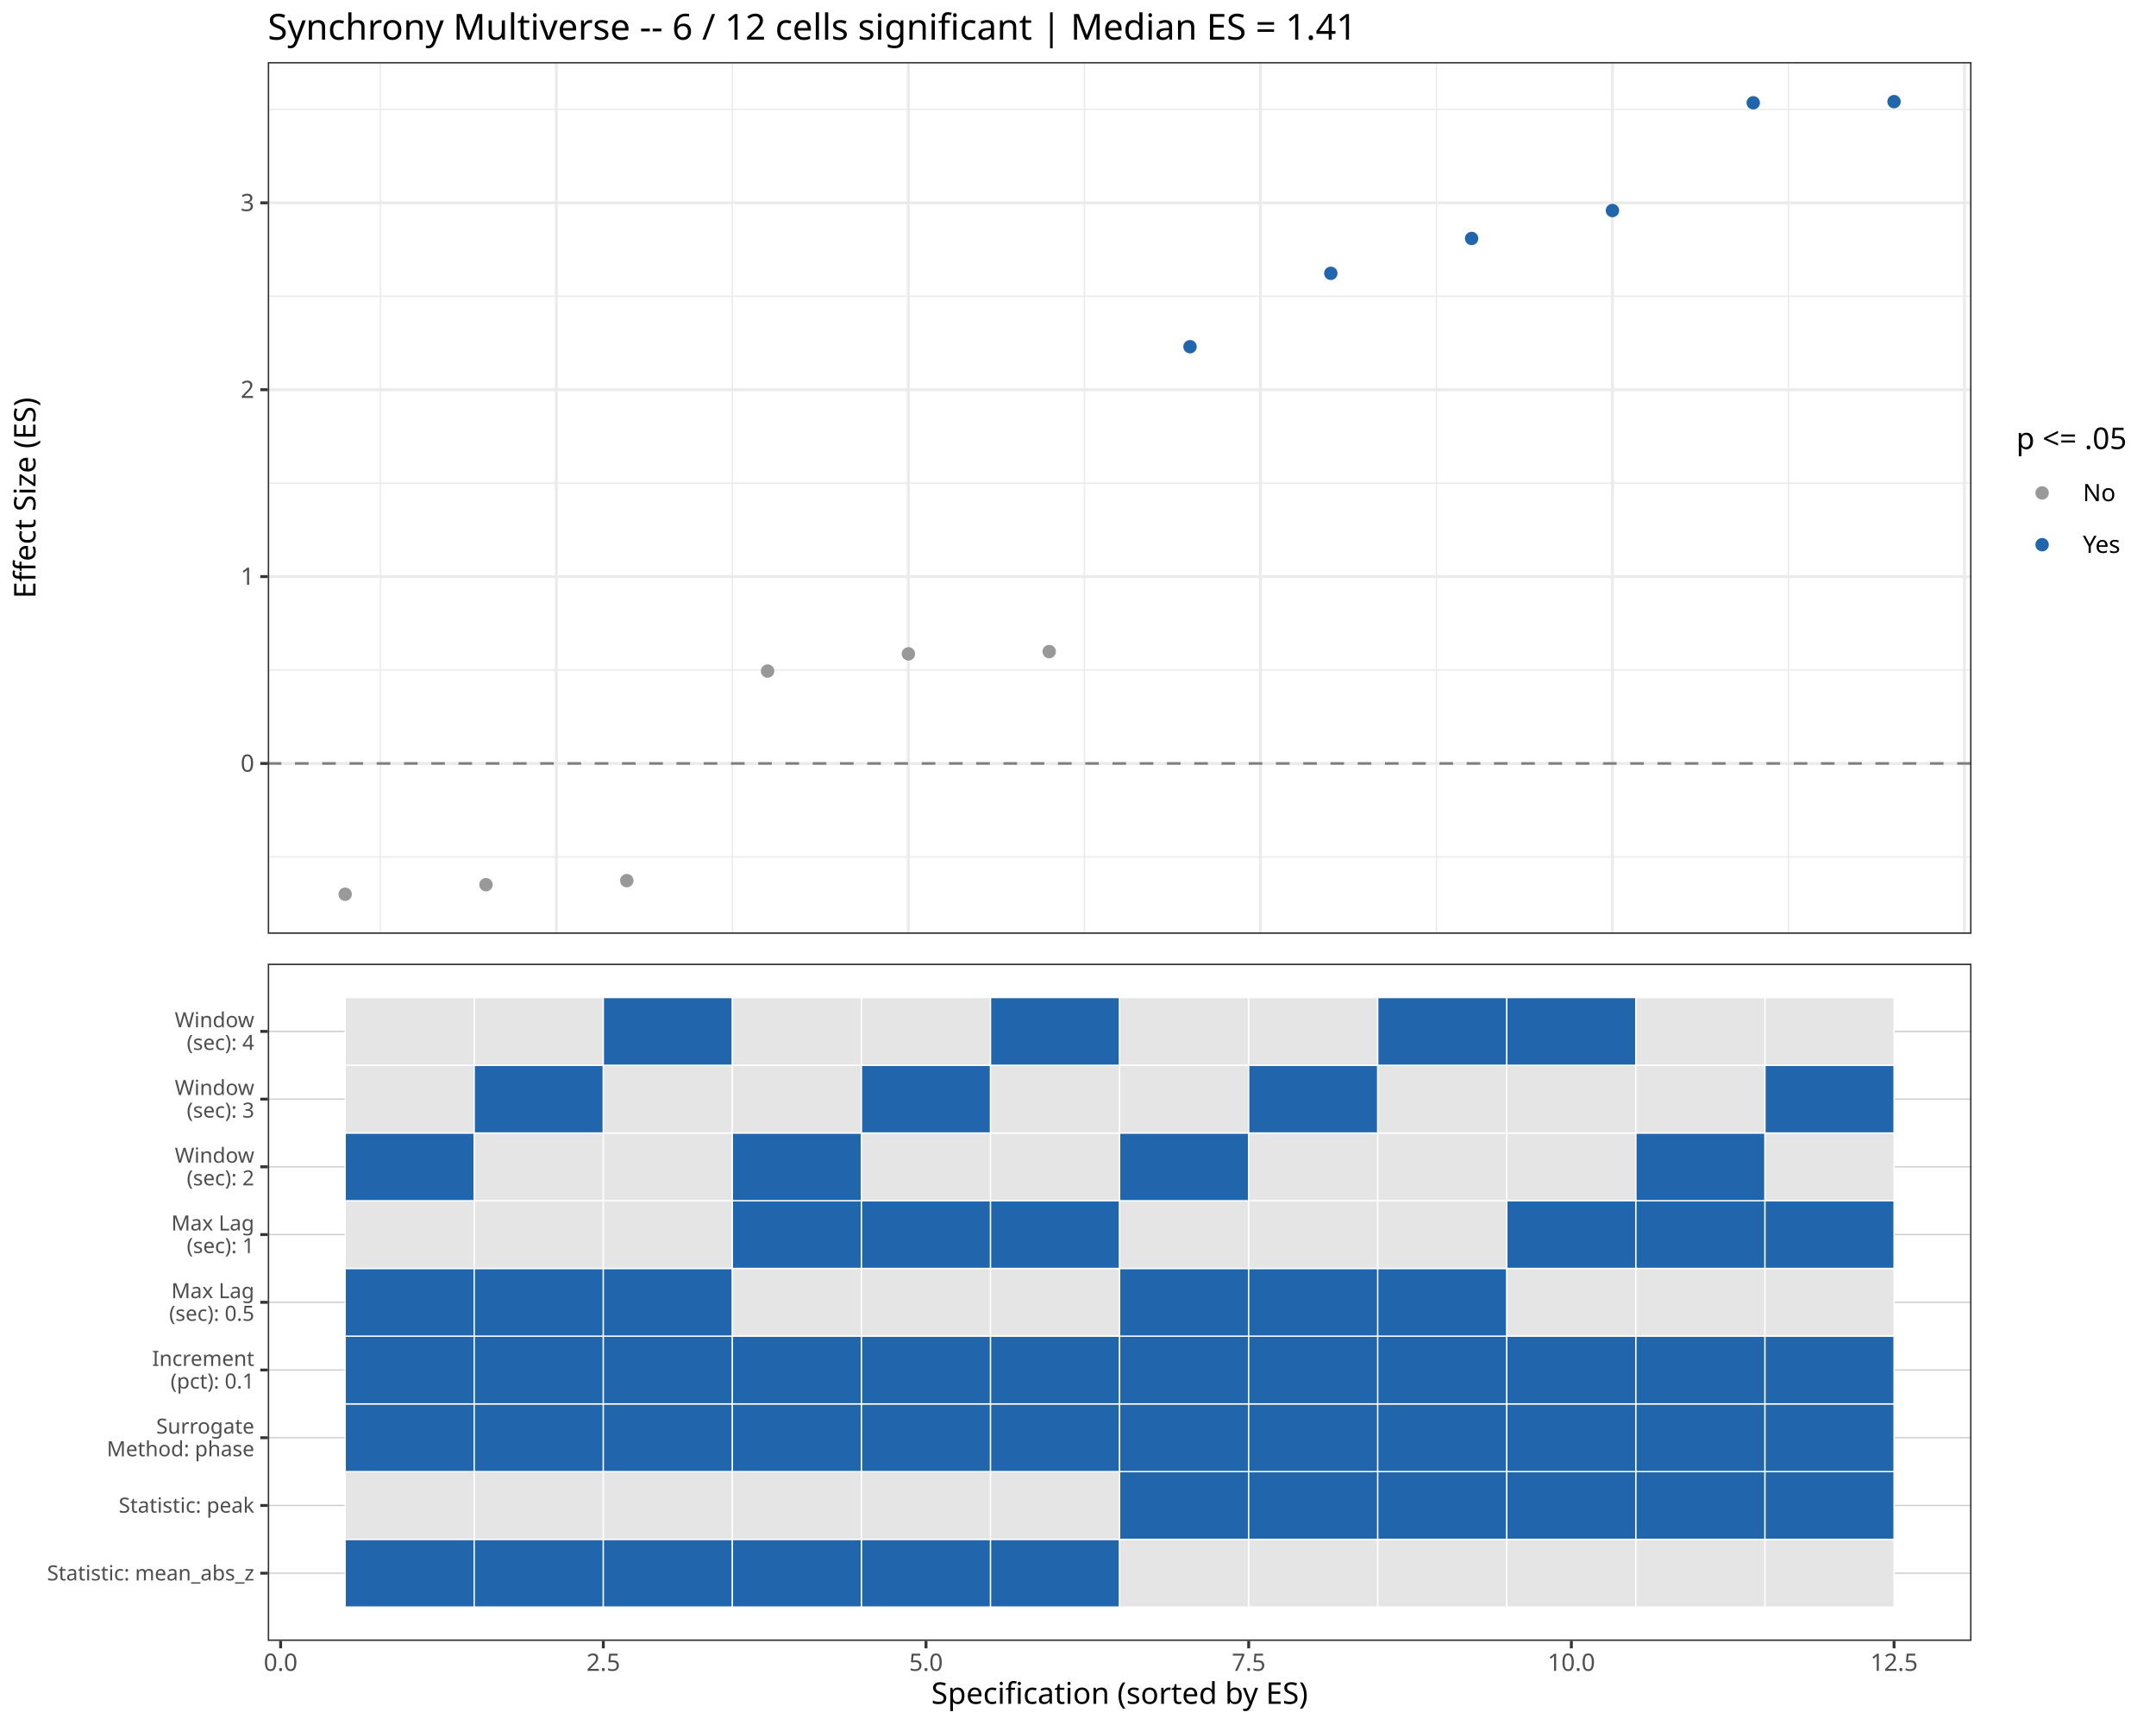
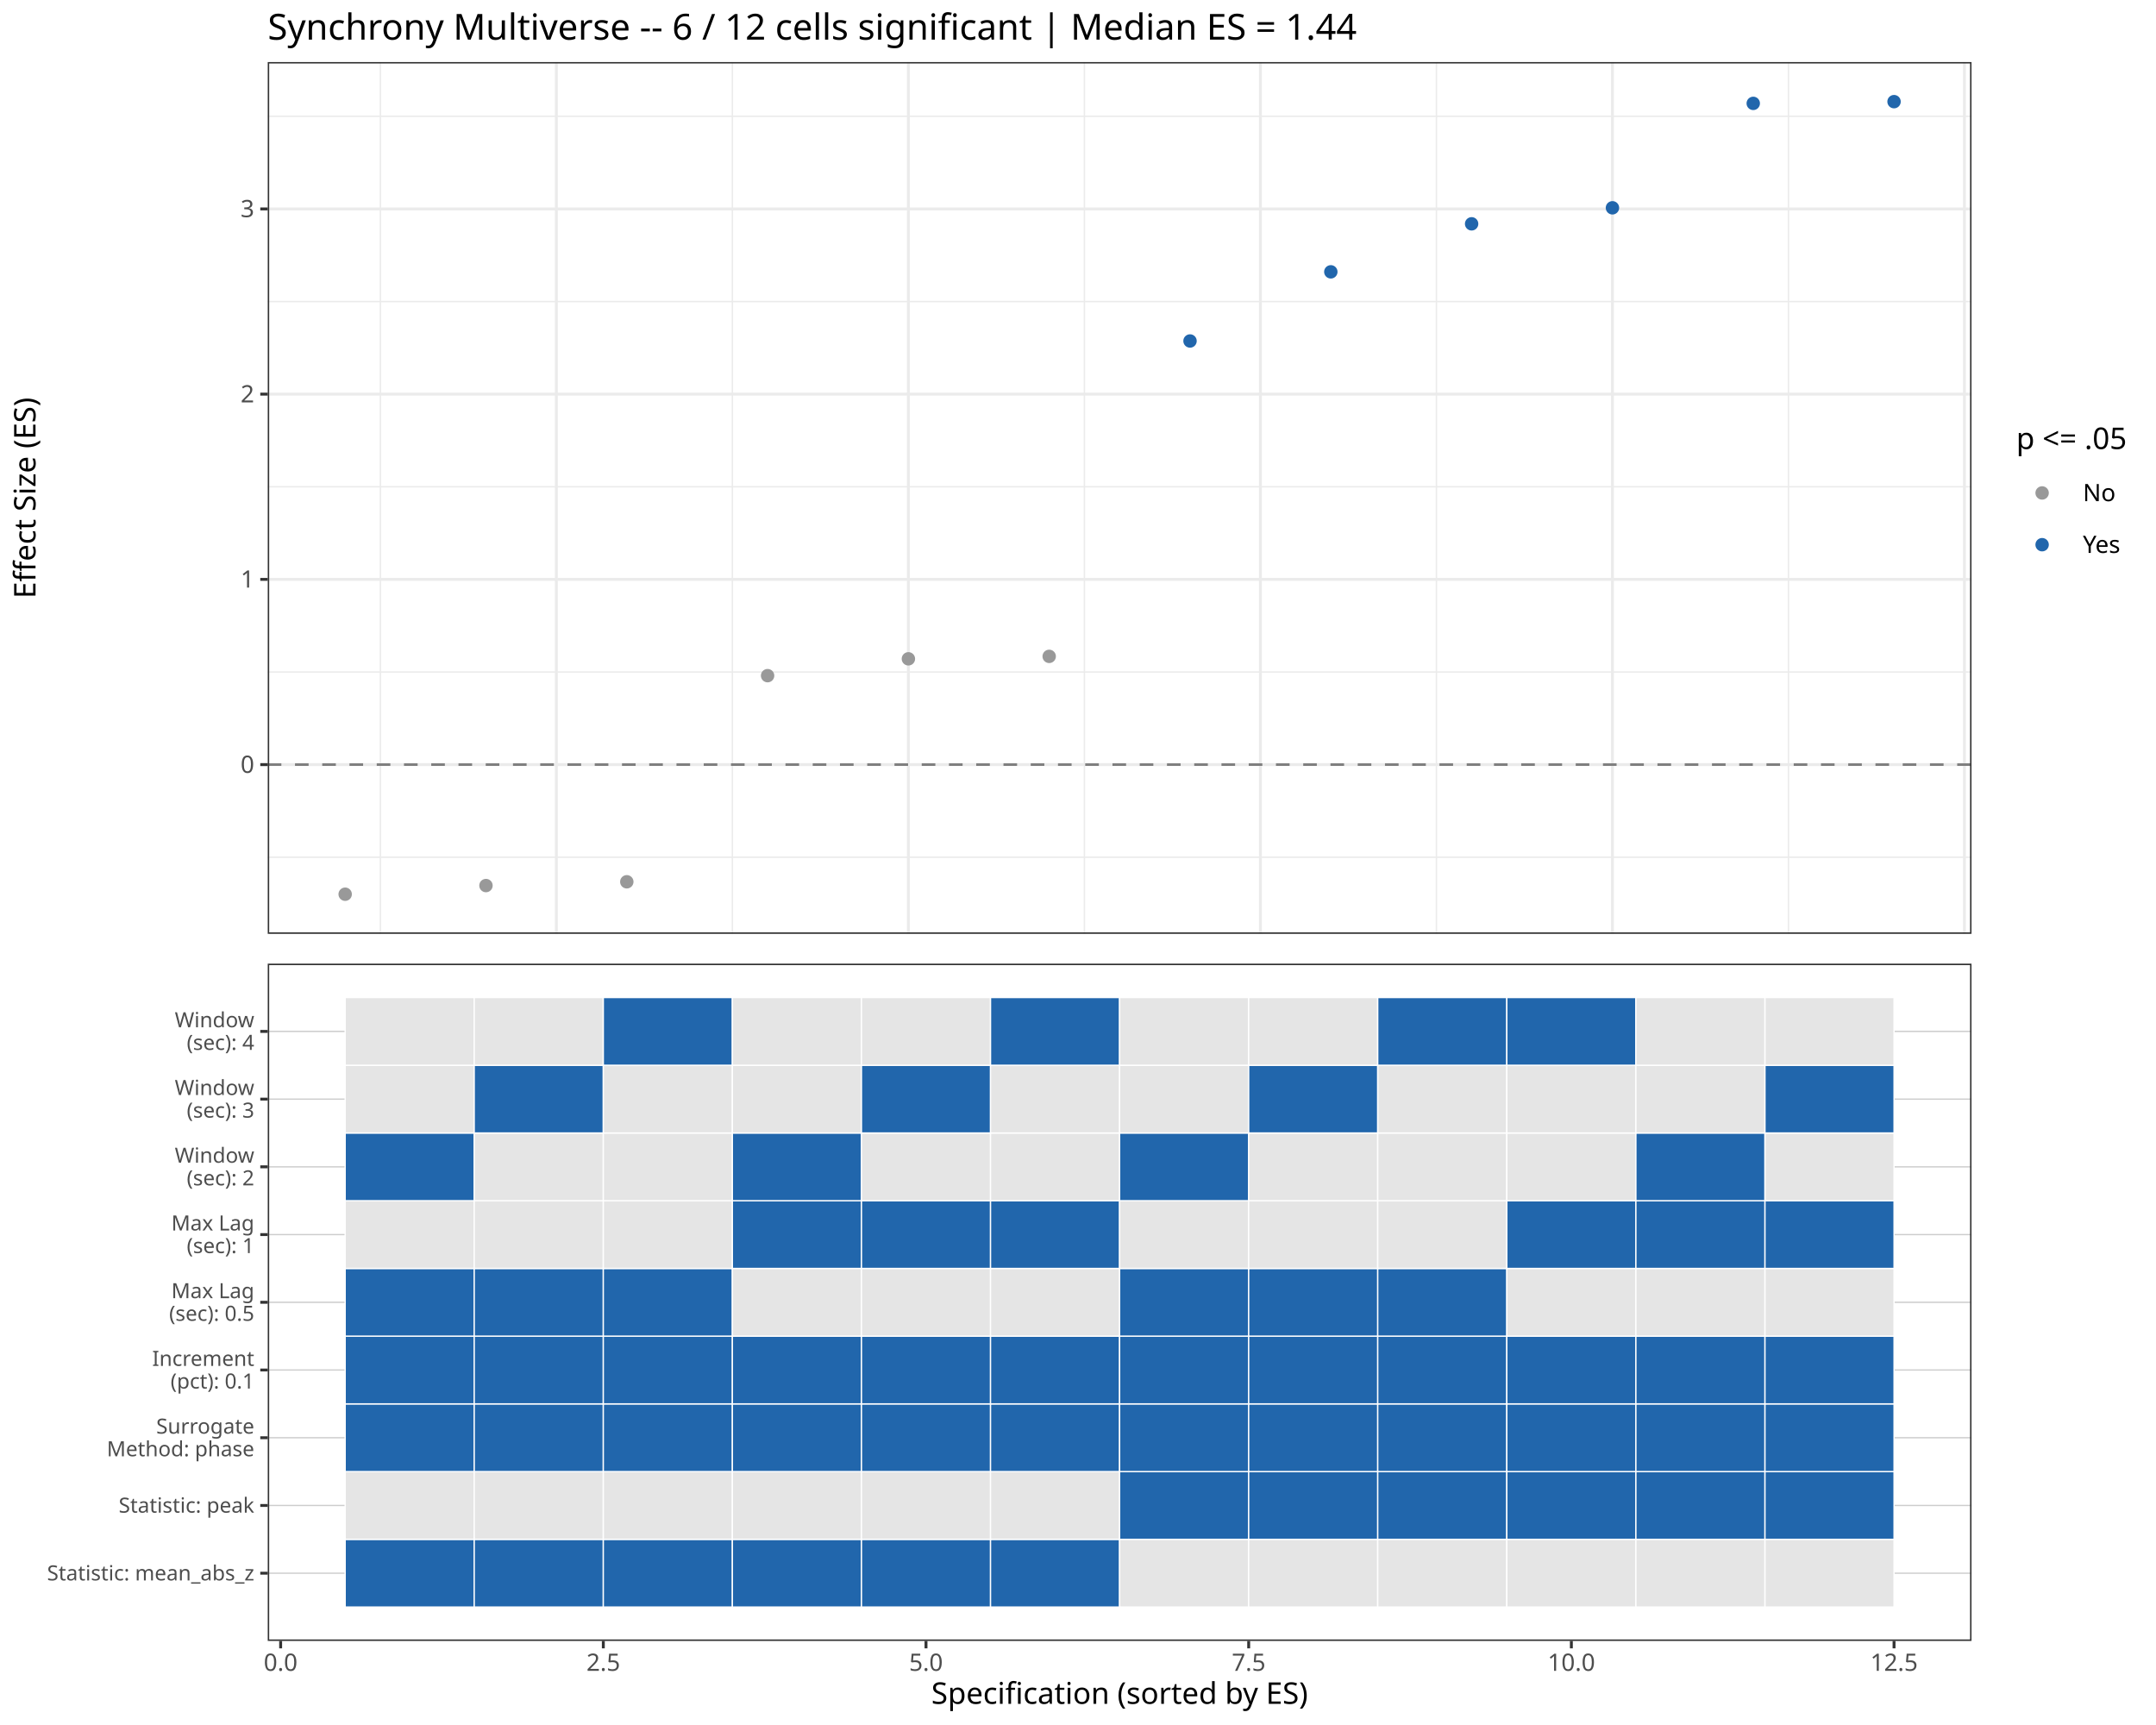
<svg xmlns="http://www.w3.org/2000/svg" class="svglite" data-engine-version="2.0" width="720.00pt" height="576.00pt" viewBox="0 0 720.00 576.00">
  <defs>
    <style type="text/css">
    .svglite line, .svglite polyline, .svglite polygon, .svglite path, .svglite rect, .svglite circle {
      fill: none;
      stroke: #000000;
      stroke-linecap: round;
      stroke-linejoin: round;
      stroke-miterlimit: 10.00;
    }
  </style>
  </defs>
  <rect width="100%" height="100%" style="stroke: none; fill: #FFFFFF;" />
  <defs>
    <clipPath id="cpMC4wMHw3MjAuMDB8MC4wMHw1NzYuMDA=">
      <rect x="0.00" y="0.00" width="720.00" height="576.00" />
    </clipPath>
  </defs>
  <g clip-path="url(#cpMC4wMHw3MjAuMDB8MC4wMHw1NzYuMDA=)">
</g>
  <defs>
    <clipPath id="cpMC4wMHw3MjAuMDB8MC4wMHwzMTYuODA=">
      <rect x="0.00" y="0.00" width="720.00" height="316.80" />
    </clipPath>
  </defs>
  <g clip-path="url(#cpMC4wMHw3MjAuMDB8MC4wMHwzMTYuODA=)">
    <rect x="0.00" y="0.00" width="720.00" height="316.80" style="stroke-width: 0.97; stroke: #FFFFFF; fill: #FFFFFF;" />
  </g>
  <g clip-path="url(#cpMC4wMHw3MjAuMDB8MC4wMHw1NzYuMDA=)">
</g>
  <defs>
    <clipPath id="cpODkuNDF8NjU4LjM5fDIwLjcxfDMxMS44Mg==">
      <rect x="89.41" y="20.71" width="568.98" height="291.11" />
    </clipPath>
  </defs>
  <g clip-path="url(#cpODkuNDF8NjU4LjM5fDIwLjcxfDMxMS44Mg==)">
    <rect x="89.41" y="20.71" width="568.98" height="291.11" style="stroke-width: 0.97; stroke: none; fill: #FFFFFF;" />
-     <polyline points="89.41,286.13 658.39,286.13 " style="stroke-width: 0.48; stroke: #EBEBEB; stroke-linecap: butt;" />
-     <polyline points="89.41,223.73 658.39,223.73 " style="stroke-width: 0.48; stroke: #EBEBEB; stroke-linecap: butt;" />
-     <polyline points="89.41,161.33 658.39,161.33 " style="stroke-width: 0.48; stroke: #EBEBEB; stroke-linecap: butt;" />
-     <polyline points="89.41,98.93 658.39,98.93 " style="stroke-width: 0.48; stroke: #EBEBEB; stroke-linecap: butt;" />
-     <polyline points="89.41,36.53 658.39,36.53 " style="stroke-width: 0.48; stroke: #EBEBEB; stroke-linecap: butt;" />
+     <polyline points="89.41,286.24 658.39,286.24 " style="stroke-width: 0.48; stroke: #EBEBEB; stroke-linecap: butt;" />
+     <polyline points="89.41,224.39 658.39,224.39 " style="stroke-width: 0.48; stroke: #EBEBEB; stroke-linecap: butt;" />
+     <polyline points="89.41,162.54 658.39,162.54 " style="stroke-width: 0.48; stroke: #EBEBEB; stroke-linecap: butt;" />
+     <polyline points="89.41,100.69 658.39,100.69 " style="stroke-width: 0.48; stroke: #EBEBEB; stroke-linecap: butt;" />
+     <polyline points="89.41,38.83 658.39,38.83 " style="stroke-width: 0.48; stroke: #EBEBEB; stroke-linecap: butt;" />
    <polyline points="127.03,311.82 127.03,20.71 " style="stroke-width: 0.48; stroke: #EBEBEB; stroke-linecap: butt;" />
    <polyline points="244.58,311.82 244.58,20.71 " style="stroke-width: 0.48; stroke: #EBEBEB; stroke-linecap: butt;" />
    <polyline points="362.14,311.82 362.14,20.71 " style="stroke-width: 0.48; stroke: #EBEBEB; stroke-linecap: butt;" />
    <polyline points="479.70,311.82 479.70,20.71 " style="stroke-width: 0.48; stroke: #EBEBEB; stroke-linecap: butt;" />
    <polyline points="597.26,311.82 597.26,20.71 " style="stroke-width: 0.48; stroke: #EBEBEB; stroke-linecap: butt;" />
-     <polyline points="89.41,254.93 658.39,254.93 " style="stroke-width: 0.97; stroke: #EBEBEB; stroke-linecap: butt;" />
-     <polyline points="89.41,192.53 658.39,192.53 " style="stroke-width: 0.97; stroke: #EBEBEB; stroke-linecap: butt;" />
-     <polyline points="89.41,130.13 658.39,130.13 " style="stroke-width: 0.97; stroke: #EBEBEB; stroke-linecap: butt;" />
-     <polyline points="89.41,67.73 658.39,67.73 " style="stroke-width: 0.97; stroke: #EBEBEB; stroke-linecap: butt;" />
+     <polyline points="89.41,255.31 658.39,255.31 " style="stroke-width: 0.97; stroke: #EBEBEB; stroke-linecap: butt;" />
+     <polyline points="89.41,193.46 658.39,193.46 " style="stroke-width: 0.97; stroke: #EBEBEB; stroke-linecap: butt;" />
+     <polyline points="89.41,131.61 658.39,131.61 " style="stroke-width: 0.97; stroke: #EBEBEB; stroke-linecap: butt;" />
+     <polyline points="89.41,69.76 658.39,69.76 " style="stroke-width: 0.97; stroke: #EBEBEB; stroke-linecap: butt;" />
    <polyline points="185.80,311.82 185.80,20.71 " style="stroke-width: 0.97; stroke: #EBEBEB; stroke-linecap: butt;" />
    <polyline points="303.36,311.82 303.36,20.71 " style="stroke-width: 0.97; stroke: #EBEBEB; stroke-linecap: butt;" />
    <polyline points="420.92,311.82 420.92,20.71 " style="stroke-width: 0.97; stroke: #EBEBEB; stroke-linecap: butt;" />
    <polyline points="538.48,311.82 538.48,20.71 " style="stroke-width: 0.97; stroke: #EBEBEB; stroke-linecap: butt;" />
    <polyline points="656.03,311.82 656.03,20.71 " style="stroke-width: 0.97; stroke: #EBEBEB; stroke-linecap: butt;" />
-     <line x1="89.41" y1="254.93" x2="658.39" y2="254.93" style="stroke-width: 0.85; stroke: #7F7F7F; stroke-dasharray: 4.55,4.55; stroke-linecap: butt;" />
+     <line x1="89.41" y1="255.31" x2="658.39" y2="255.31" style="stroke-width: 0.85; stroke: #7F7F7F; stroke-dasharray: 4.55,4.55; stroke-linecap: butt;" />
    <circle cx="115.27" cy="298.59" r="1.92" style="stroke-width: 0.64; stroke: #999999; fill: #999999;" />
-     <circle cx="162.29" cy="295.41" r="1.92" style="stroke-width: 0.64; stroke: #999999; fill: #999999;" />
-     <circle cx="209.32" cy="294.05" r="1.92" style="stroke-width: 0.64; stroke: #999999; fill: #999999;" />
-     <circle cx="256.34" cy="224.08" r="1.92" style="stroke-width: 0.64; stroke: #999999; fill: #999999;" />
-     <circle cx="303.36" cy="218.34" r="1.92" style="stroke-width: 0.64; stroke: #999999; fill: #999999;" />
-     <circle cx="350.38" cy="217.58" r="1.92" style="stroke-width: 0.64; stroke: #999999; fill: #999999;" />
-     <circle cx="397.41" cy="115.77" r="1.92" style="stroke-width: 0.64; stroke: #2166AC; fill: #2166AC;" />
-     <circle cx="444.43" cy="91.27" r="1.92" style="stroke-width: 0.64; stroke: #2166AC; fill: #2166AC;" />
-     <circle cx="491.45" cy="79.63" r="1.92" style="stroke-width: 0.64; stroke: #2166AC; fill: #2166AC;" />
-     <circle cx="538.48" cy="70.30" r="1.92" style="stroke-width: 0.64; stroke: #2166AC; fill: #2166AC;" />
-     <circle cx="585.50" cy="34.32" r="1.92" style="stroke-width: 0.64; stroke: #2166AC; fill: #2166AC;" />
+     <circle cx="162.29" cy="295.70" r="1.92" style="stroke-width: 0.64; stroke: #999999; fill: #999999;" />
+     <circle cx="209.32" cy="294.44" r="1.92" style="stroke-width: 0.64; stroke: #999999; fill: #999999;" />
+     <circle cx="256.34" cy="225.61" r="1.92" style="stroke-width: 0.64; stroke: #999999; fill: #999999;" />
+     <circle cx="303.36" cy="219.99" r="1.92" style="stroke-width: 0.64; stroke: #999999; fill: #999999;" />
+     <circle cx="350.38" cy="219.17" r="1.92" style="stroke-width: 0.64; stroke: #999999; fill: #999999;" />
+     <circle cx="397.41" cy="113.86" r="1.92" style="stroke-width: 0.64; stroke: #2166AC; fill: #2166AC;" />
+     <circle cx="444.43" cy="90.77" r="1.92" style="stroke-width: 0.64; stroke: #2166AC; fill: #2166AC;" />
+     <circle cx="491.45" cy="74.74" r="1.92" style="stroke-width: 0.64; stroke: #2166AC; fill: #2166AC;" />
+     <circle cx="538.48" cy="69.39" r="1.92" style="stroke-width: 0.64; stroke: #2166AC; fill: #2166AC;" />
+     <circle cx="585.50" cy="34.52" r="1.92" style="stroke-width: 0.64; stroke: #2166AC; fill: #2166AC;" />
    <circle cx="632.52" cy="33.94" r="1.92" style="stroke-width: 0.64; stroke: #2166AC; fill: #2166AC;" />
    <rect x="89.41" y="20.71" width="568.98" height="291.11" style="stroke-width: 0.97; stroke: #333333;" />
  </g>
  <g clip-path="url(#cpMC4wMHw3MjAuMDB8MC4wMHw1NzYuMDA=)">
-     <text x="84.92" y="257.68" text-anchor="end" style="font-size: 8.00px; fill: #4D4D4D; font-family: sans;" textLength="4.45px" lengthAdjust="spacingAndGlyphs">0</text>
-     <text x="84.92" y="195.28" text-anchor="end" style="font-size: 8.00px; fill: #4D4D4D; font-family: sans;" textLength="4.45px" lengthAdjust="spacingAndGlyphs">1</text>
-     <text x="84.92" y="132.88" text-anchor="end" style="font-size: 8.00px; fill: #4D4D4D; font-family: sans;" textLength="4.45px" lengthAdjust="spacingAndGlyphs">2</text>
-     <text x="84.92" y="70.48" text-anchor="end" style="font-size: 8.00px; fill: #4D4D4D; font-family: sans;" textLength="4.45px" lengthAdjust="spacingAndGlyphs">3</text>
-     <polyline points="86.92,254.93 89.41,254.93 " style="stroke-width: 0.97; stroke: #333333; stroke-linecap: butt;" />
-     <polyline points="86.92,192.53 89.41,192.53 " style="stroke-width: 0.97; stroke: #333333; stroke-linecap: butt;" />
-     <polyline points="86.92,130.13 89.41,130.13 " style="stroke-width: 0.97; stroke: #333333; stroke-linecap: butt;" />
-     <polyline points="86.92,67.73 89.41,67.73 " style="stroke-width: 0.97; stroke: #333333; stroke-linecap: butt;" />
+     <text x="84.92" y="258.07" text-anchor="end" style="font-size: 8.00px; fill: #4D4D4D; font-family: sans;" textLength="4.45px" lengthAdjust="spacingAndGlyphs">0</text>
+     <text x="84.92" y="196.21" text-anchor="end" style="font-size: 8.00px; fill: #4D4D4D; font-family: sans;" textLength="4.45px" lengthAdjust="spacingAndGlyphs">1</text>
+     <text x="84.92" y="134.36" text-anchor="end" style="font-size: 8.00px; fill: #4D4D4D; font-family: sans;" textLength="4.45px" lengthAdjust="spacingAndGlyphs">2</text>
+     <text x="84.92" y="72.51" text-anchor="end" style="font-size: 8.00px; fill: #4D4D4D; font-family: sans;" textLength="4.45px" lengthAdjust="spacingAndGlyphs">3</text>
+     <polyline points="86.92,255.31 89.41,255.31 " style="stroke-width: 0.97; stroke: #333333; stroke-linecap: butt;" />
+     <polyline points="86.92,193.46 89.41,193.46 " style="stroke-width: 0.97; stroke: #333333; stroke-linecap: butt;" />
+     <polyline points="86.92,131.61 89.41,131.61 " style="stroke-width: 0.97; stroke: #333333; stroke-linecap: butt;" />
+     <polyline points="86.92,69.76 89.41,69.76 " style="stroke-width: 0.97; stroke: #333333; stroke-linecap: butt;" />
    <text transform="translate(11.86,166.27) rotate(-90)" text-anchor="middle" style="font-size: 10.00px; font-family: sans;" textLength="70.59px" lengthAdjust="spacingAndGlyphs">Effect Size (ES)</text>
    <rect x="668.35" y="137.03" width="46.67" height="58.46" style="stroke-width: 0.97; stroke: none; fill: #FFFFFF;" />
    <text x="673.33" y="149.94" style="font-size: 10.00px; font-family: sans;" textLength="36.71px" lengthAdjust="spacingAndGlyphs">p &lt;= .05</text>
    <rect x="673.33" y="155.96" width="17.28" height="17.28" style="stroke-width: 0.97; stroke: none; fill: #FFFFFF;" />
    <circle cx="681.97" cy="164.60" r="1.92" style="stroke-width: 0.64; stroke: #999999; fill: #999999;" />
    <rect x="673.33" y="173.24" width="17.28" height="17.28" style="stroke-width: 0.97; stroke: none; fill: #FFFFFF;" />
    <circle cx="681.97" cy="181.88" r="1.92" style="stroke-width: 0.64; stroke: #2166AC; fill: #2166AC;" />
    <text x="695.59" y="167.35" style="font-size: 8.00px; font-family: sans;" textLength="10.23px" lengthAdjust="spacingAndGlyphs">No</text>
    <text x="695.59" y="184.63" style="font-size: 8.00px; font-family: sans;" textLength="13.79px" lengthAdjust="spacingAndGlyphs">Yes</text>
-     <text x="89.41" y="13.24" style="font-size: 12.00px; font-family: sans;" textLength="362.33px" lengthAdjust="spacingAndGlyphs">Synchrony Multiverse  --  6 / 12 cells significant  |  Median ES = 1.41</text>
+     <text x="89.41" y="13.24" style="font-size: 12.00px; font-family: sans;" textLength="362.33px" lengthAdjust="spacingAndGlyphs">Synchrony Multiverse  --  6 / 12 cells significant  |  Median ES = 1.44</text>
  </g>
  <defs>
    <clipPath id="cpMC4wMHw3MjAuMDB8MzE2LjgwfDU3Ni4wMA==">
      <rect x="0.00" y="316.80" width="720.00" height="259.20" />
    </clipPath>
  </defs>
  <g clip-path="url(#cpMC4wMHw3MjAuMDB8MzE2LjgwfDU3Ni4wMA==)">
    <rect x="0.00" y="316.80" width="720.00" height="259.20" style="stroke-width: 0.97; stroke: #FFFFFF; fill: #FFFFFF;" />
  </g>
  <g clip-path="url(#cpMC4wMHw3MjAuMDB8MC4wMHw1NzYuMDA=)">
</g>
  <defs>
    <clipPath id="cpODkuNDF8NjU4LjM5fDMyMS43OHw1NDcuOTI=">
      <rect x="89.41" y="321.78" width="568.98" height="226.14" />
    </clipPath>
  </defs>
  <g clip-path="url(#cpODkuNDF8NjU4LjM5fDMyMS43OHw1NDcuOTI=)">
    <rect x="89.41" y="321.78" width="568.98" height="226.14" style="stroke-width: 0.97; stroke: none; fill: #FFFFFF;" />
    <polyline points="89.41,525.31 658.39,525.31 " style="stroke-width: 0.43; stroke: #CCCCCC; stroke-linecap: butt;" />
    <polyline points="89.41,502.69 658.39,502.69 " style="stroke-width: 0.43; stroke: #CCCCCC; stroke-linecap: butt;" />
    <polyline points="89.41,480.08 658.39,480.08 " style="stroke-width: 0.43; stroke: #CCCCCC; stroke-linecap: butt;" />
    <polyline points="89.41,457.46 658.39,457.46 " style="stroke-width: 0.43; stroke: #CCCCCC; stroke-linecap: butt;" />
    <polyline points="89.41,434.85 658.39,434.85 " style="stroke-width: 0.43; stroke: #CCCCCC; stroke-linecap: butt;" />
    <polyline points="89.41,412.24 658.39,412.24 " style="stroke-width: 0.43; stroke: #CCCCCC; stroke-linecap: butt;" />
    <polyline points="89.41,389.62 658.39,389.62 " style="stroke-width: 0.43; stroke: #CCCCCC; stroke-linecap: butt;" />
    <polyline points="89.41,367.01 658.39,367.01 " style="stroke-width: 0.43; stroke: #CCCCCC; stroke-linecap: butt;" />
    <polyline points="89.41,344.40 658.39,344.40 " style="stroke-width: 0.43; stroke: #CCCCCC; stroke-linecap: butt;" />
    <rect x="115.27" y="514.00" width="43.10" height="22.61" style="stroke-width: 0.43; stroke: #FFFFFF; stroke-linecap: butt; stroke-linejoin: miter; fill: #2166AC;" />
    <rect x="158.37" y="514.00" width="43.10" height="22.61" style="stroke-width: 0.43; stroke: #FFFFFF; stroke-linecap: butt; stroke-linejoin: miter; fill: #2166AC;" />
    <rect x="201.48" y="514.00" width="43.10" height="22.61" style="stroke-width: 0.43; stroke: #FFFFFF; stroke-linecap: butt; stroke-linejoin: miter; fill: #2166AC;" />
    <rect x="244.58" y="514.00" width="43.10" height="22.61" style="stroke-width: 0.43; stroke: #FFFFFF; stroke-linecap: butt; stroke-linejoin: miter; fill: #2166AC;" />
    <rect x="287.69" y="514.00" width="43.10" height="22.61" style="stroke-width: 0.43; stroke: #FFFFFF; stroke-linecap: butt; stroke-linejoin: miter; fill: #2166AC;" />
    <rect x="330.79" y="514.00" width="43.10" height="22.61" style="stroke-width: 0.43; stroke: #FFFFFF; stroke-linecap: butt; stroke-linejoin: miter; fill: #2166AC;" />
    <rect x="373.90" y="514.00" width="43.10" height="22.61" style="stroke-width: 0.43; stroke: #FFFFFF; stroke-linecap: butt; stroke-linejoin: miter; fill: #E5E5E5;" />
    <rect x="417.00" y="514.00" width="43.10" height="22.61" style="stroke-width: 0.43; stroke: #FFFFFF; stroke-linecap: butt; stroke-linejoin: miter; fill: #E5E5E5;" />
    <rect x="460.10" y="514.00" width="43.10" height="22.61" style="stroke-width: 0.43; stroke: #FFFFFF; stroke-linecap: butt; stroke-linejoin: miter; fill: #E5E5E5;" />
    <rect x="503.21" y="514.00" width="43.10" height="22.61" style="stroke-width: 0.43; stroke: #FFFFFF; stroke-linecap: butt; stroke-linejoin: miter; fill: #E5E5E5;" />
    <rect x="546.31" y="514.00" width="43.10" height="22.61" style="stroke-width: 0.43; stroke: #FFFFFF; stroke-linecap: butt; stroke-linejoin: miter; fill: #E5E5E5;" />
    <rect x="589.42" y="514.00" width="43.10" height="22.61" style="stroke-width: 0.43; stroke: #FFFFFF; stroke-linecap: butt; stroke-linejoin: miter; fill: #E5E5E5;" />
    <rect x="115.27" y="491.39" width="43.10" height="22.61" style="stroke-width: 0.43; stroke: #FFFFFF; stroke-linecap: butt; stroke-linejoin: miter; fill: #E5E5E5;" />
    <rect x="158.37" y="491.39" width="43.10" height="22.61" style="stroke-width: 0.43; stroke: #FFFFFF; stroke-linecap: butt; stroke-linejoin: miter; fill: #E5E5E5;" />
    <rect x="201.48" y="491.39" width="43.10" height="22.61" style="stroke-width: 0.43; stroke: #FFFFFF; stroke-linecap: butt; stroke-linejoin: miter; fill: #E5E5E5;" />
    <rect x="244.58" y="491.39" width="43.10" height="22.61" style="stroke-width: 0.43; stroke: #FFFFFF; stroke-linecap: butt; stroke-linejoin: miter; fill: #E5E5E5;" />
    <rect x="287.69" y="491.39" width="43.10" height="22.61" style="stroke-width: 0.43; stroke: #FFFFFF; stroke-linecap: butt; stroke-linejoin: miter; fill: #E5E5E5;" />
    <rect x="330.79" y="491.39" width="43.10" height="22.61" style="stroke-width: 0.43; stroke: #FFFFFF; stroke-linecap: butt; stroke-linejoin: miter; fill: #E5E5E5;" />
    <rect x="373.90" y="491.39" width="43.10" height="22.61" style="stroke-width: 0.43; stroke: #FFFFFF; stroke-linecap: butt; stroke-linejoin: miter; fill: #2166AC;" />
    <rect x="417.00" y="491.39" width="43.10" height="22.61" style="stroke-width: 0.43; stroke: #FFFFFF; stroke-linecap: butt; stroke-linejoin: miter; fill: #2166AC;" />
    <rect x="460.10" y="491.39" width="43.10" height="22.61" style="stroke-width: 0.43; stroke: #FFFFFF; stroke-linecap: butt; stroke-linejoin: miter; fill: #2166AC;" />
    <rect x="503.21" y="491.39" width="43.10" height="22.61" style="stroke-width: 0.43; stroke: #FFFFFF; stroke-linecap: butt; stroke-linejoin: miter; fill: #2166AC;" />
    <rect x="546.31" y="491.39" width="43.10" height="22.61" style="stroke-width: 0.43; stroke: #FFFFFF; stroke-linecap: butt; stroke-linejoin: miter; fill: #2166AC;" />
    <rect x="589.42" y="491.39" width="43.10" height="22.61" style="stroke-width: 0.43; stroke: #FFFFFF; stroke-linecap: butt; stroke-linejoin: miter; fill: #2166AC;" />
    <rect x="115.27" y="468.77" width="43.10" height="22.61" style="stroke-width: 0.43; stroke: #FFFFFF; stroke-linecap: butt; stroke-linejoin: miter; fill: #2166AC;" />
    <rect x="158.37" y="468.77" width="43.10" height="22.61" style="stroke-width: 0.43; stroke: #FFFFFF; stroke-linecap: butt; stroke-linejoin: miter; fill: #2166AC;" />
    <rect x="201.48" y="468.77" width="43.10" height="22.61" style="stroke-width: 0.43; stroke: #FFFFFF; stroke-linecap: butt; stroke-linejoin: miter; fill: #2166AC;" />
    <rect x="244.58" y="468.77" width="43.10" height="22.61" style="stroke-width: 0.43; stroke: #FFFFFF; stroke-linecap: butt; stroke-linejoin: miter; fill: #2166AC;" />
    <rect x="287.69" y="468.77" width="43.10" height="22.61" style="stroke-width: 0.43; stroke: #FFFFFF; stroke-linecap: butt; stroke-linejoin: miter; fill: #2166AC;" />
    <rect x="330.79" y="468.77" width="43.10" height="22.61" style="stroke-width: 0.43; stroke: #FFFFFF; stroke-linecap: butt; stroke-linejoin: miter; fill: #2166AC;" />
    <rect x="373.90" y="468.77" width="43.10" height="22.61" style="stroke-width: 0.43; stroke: #FFFFFF; stroke-linecap: butt; stroke-linejoin: miter; fill: #2166AC;" />
    <rect x="417.00" y="468.77" width="43.10" height="22.61" style="stroke-width: 0.43; stroke: #FFFFFF; stroke-linecap: butt; stroke-linejoin: miter; fill: #2166AC;" />
    <rect x="460.10" y="468.77" width="43.10" height="22.61" style="stroke-width: 0.43; stroke: #FFFFFF; stroke-linecap: butt; stroke-linejoin: miter; fill: #2166AC;" />
    <rect x="503.21" y="468.77" width="43.10" height="22.61" style="stroke-width: 0.43; stroke: #FFFFFF; stroke-linecap: butt; stroke-linejoin: miter; fill: #2166AC;" />
    <rect x="546.31" y="468.77" width="43.10" height="22.61" style="stroke-width: 0.43; stroke: #FFFFFF; stroke-linecap: butt; stroke-linejoin: miter; fill: #2166AC;" />
    <rect x="589.42" y="468.77" width="43.10" height="22.61" style="stroke-width: 0.43; stroke: #FFFFFF; stroke-linecap: butt; stroke-linejoin: miter; fill: #2166AC;" />
    <rect x="115.27" y="446.16" width="43.10" height="22.61" style="stroke-width: 0.43; stroke: #FFFFFF; stroke-linecap: butt; stroke-linejoin: miter; fill: #2166AC;" />
    <rect x="158.37" y="446.16" width="43.10" height="22.61" style="stroke-width: 0.43; stroke: #FFFFFF; stroke-linecap: butt; stroke-linejoin: miter; fill: #2166AC;" />
    <rect x="201.48" y="446.16" width="43.10" height="22.61" style="stroke-width: 0.43; stroke: #FFFFFF; stroke-linecap: butt; stroke-linejoin: miter; fill: #2166AC;" />
    <rect x="244.58" y="446.16" width="43.10" height="22.61" style="stroke-width: 0.43; stroke: #FFFFFF; stroke-linecap: butt; stroke-linejoin: miter; fill: #2166AC;" />
    <rect x="287.69" y="446.16" width="43.10" height="22.61" style="stroke-width: 0.43; stroke: #FFFFFF; stroke-linecap: butt; stroke-linejoin: miter; fill: #2166AC;" />
    <rect x="330.79" y="446.16" width="43.10" height="22.61" style="stroke-width: 0.43; stroke: #FFFFFF; stroke-linecap: butt; stroke-linejoin: miter; fill: #2166AC;" />
    <rect x="373.90" y="446.16" width="43.10" height="22.61" style="stroke-width: 0.43; stroke: #FFFFFF; stroke-linecap: butt; stroke-linejoin: miter; fill: #2166AC;" />
    <rect x="417.00" y="446.16" width="43.10" height="22.61" style="stroke-width: 0.43; stroke: #FFFFFF; stroke-linecap: butt; stroke-linejoin: miter; fill: #2166AC;" />
    <rect x="460.10" y="446.16" width="43.10" height="22.61" style="stroke-width: 0.43; stroke: #FFFFFF; stroke-linecap: butt; stroke-linejoin: miter; fill: #2166AC;" />
    <rect x="503.21" y="446.16" width="43.10" height="22.61" style="stroke-width: 0.43; stroke: #FFFFFF; stroke-linecap: butt; stroke-linejoin: miter; fill: #2166AC;" />
    <rect x="546.31" y="446.16" width="43.10" height="22.61" style="stroke-width: 0.43; stroke: #FFFFFF; stroke-linecap: butt; stroke-linejoin: miter; fill: #2166AC;" />
    <rect x="589.42" y="446.16" width="43.10" height="22.61" style="stroke-width: 0.43; stroke: #FFFFFF; stroke-linecap: butt; stroke-linejoin: miter; fill: #2166AC;" />
    <rect x="115.27" y="423.54" width="43.10" height="22.61" style="stroke-width: 0.43; stroke: #FFFFFF; stroke-linecap: butt; stroke-linejoin: miter; fill: #2166AC;" />
    <rect x="158.37" y="423.54" width="43.10" height="22.61" style="stroke-width: 0.43; stroke: #FFFFFF; stroke-linecap: butt; stroke-linejoin: miter; fill: #2166AC;" />
    <rect x="201.48" y="423.54" width="43.10" height="22.61" style="stroke-width: 0.43; stroke: #FFFFFF; stroke-linecap: butt; stroke-linejoin: miter; fill: #2166AC;" />
    <rect x="244.58" y="423.54" width="43.10" height="22.61" style="stroke-width: 0.43; stroke: #FFFFFF; stroke-linecap: butt; stroke-linejoin: miter; fill: #E5E5E5;" />
    <rect x="287.69" y="423.54" width="43.10" height="22.61" style="stroke-width: 0.43; stroke: #FFFFFF; stroke-linecap: butt; stroke-linejoin: miter; fill: #E5E5E5;" />
    <rect x="330.79" y="423.54" width="43.10" height="22.61" style="stroke-width: 0.43; stroke: #FFFFFF; stroke-linecap: butt; stroke-linejoin: miter; fill: #E5E5E5;" />
    <rect x="373.90" y="423.54" width="43.10" height="22.61" style="stroke-width: 0.43; stroke: #FFFFFF; stroke-linecap: butt; stroke-linejoin: miter; fill: #2166AC;" />
    <rect x="417.00" y="423.54" width="43.10" height="22.61" style="stroke-width: 0.43; stroke: #FFFFFF; stroke-linecap: butt; stroke-linejoin: miter; fill: #2166AC;" />
    <rect x="460.10" y="423.54" width="43.10" height="22.61" style="stroke-width: 0.43; stroke: #FFFFFF; stroke-linecap: butt; stroke-linejoin: miter; fill: #2166AC;" />
    <rect x="503.21" y="423.54" width="43.10" height="22.61" style="stroke-width: 0.43; stroke: #FFFFFF; stroke-linecap: butt; stroke-linejoin: miter; fill: #E5E5E5;" />
    <rect x="546.31" y="423.54" width="43.10" height="22.61" style="stroke-width: 0.43; stroke: #FFFFFF; stroke-linecap: butt; stroke-linejoin: miter; fill: #E5E5E5;" />
    <rect x="589.42" y="423.54" width="43.10" height="22.61" style="stroke-width: 0.43; stroke: #FFFFFF; stroke-linecap: butt; stroke-linejoin: miter; fill: #E5E5E5;" />
    <rect x="115.27" y="400.93" width="43.10" height="22.61" style="stroke-width: 0.43; stroke: #FFFFFF; stroke-linecap: butt; stroke-linejoin: miter; fill: #E5E5E5;" />
    <rect x="158.37" y="400.93" width="43.10" height="22.61" style="stroke-width: 0.43; stroke: #FFFFFF; stroke-linecap: butt; stroke-linejoin: miter; fill: #E5E5E5;" />
    <rect x="201.48" y="400.93" width="43.10" height="22.61" style="stroke-width: 0.43; stroke: #FFFFFF; stroke-linecap: butt; stroke-linejoin: miter; fill: #E5E5E5;" />
    <rect x="244.58" y="400.93" width="43.10" height="22.61" style="stroke-width: 0.43; stroke: #FFFFFF; stroke-linecap: butt; stroke-linejoin: miter; fill: #2166AC;" />
    <rect x="287.69" y="400.93" width="43.10" height="22.61" style="stroke-width: 0.43; stroke: #FFFFFF; stroke-linecap: butt; stroke-linejoin: miter; fill: #2166AC;" />
    <rect x="330.79" y="400.93" width="43.10" height="22.61" style="stroke-width: 0.43; stroke: #FFFFFF; stroke-linecap: butt; stroke-linejoin: miter; fill: #2166AC;" />
    <rect x="373.90" y="400.93" width="43.10" height="22.61" style="stroke-width: 0.43; stroke: #FFFFFF; stroke-linecap: butt; stroke-linejoin: miter; fill: #E5E5E5;" />
    <rect x="417.00" y="400.93" width="43.10" height="22.61" style="stroke-width: 0.43; stroke: #FFFFFF; stroke-linecap: butt; stroke-linejoin: miter; fill: #E5E5E5;" />
    <rect x="460.10" y="400.93" width="43.10" height="22.61" style="stroke-width: 0.43; stroke: #FFFFFF; stroke-linecap: butt; stroke-linejoin: miter; fill: #E5E5E5;" />
    <rect x="503.21" y="400.93" width="43.10" height="22.61" style="stroke-width: 0.43; stroke: #FFFFFF; stroke-linecap: butt; stroke-linejoin: miter; fill: #2166AC;" />
    <rect x="546.31" y="400.93" width="43.10" height="22.61" style="stroke-width: 0.43; stroke: #FFFFFF; stroke-linecap: butt; stroke-linejoin: miter; fill: #2166AC;" />
    <rect x="589.42" y="400.93" width="43.10" height="22.61" style="stroke-width: 0.43; stroke: #FFFFFF; stroke-linecap: butt; stroke-linejoin: miter; fill: #2166AC;" />
    <rect x="115.27" y="378.32" width="43.10" height="22.61" style="stroke-width: 0.43; stroke: #FFFFFF; stroke-linecap: butt; stroke-linejoin: miter; fill: #2166AC;" />
    <rect x="158.37" y="378.32" width="43.10" height="22.61" style="stroke-width: 0.43; stroke: #FFFFFF; stroke-linecap: butt; stroke-linejoin: miter; fill: #E5E5E5;" />
    <rect x="201.48" y="378.32" width="43.10" height="22.61" style="stroke-width: 0.43; stroke: #FFFFFF; stroke-linecap: butt; stroke-linejoin: miter; fill: #E5E5E5;" />
    <rect x="244.58" y="378.32" width="43.10" height="22.61" style="stroke-width: 0.43; stroke: #FFFFFF; stroke-linecap: butt; stroke-linejoin: miter; fill: #2166AC;" />
    <rect x="287.69" y="378.32" width="43.10" height="22.61" style="stroke-width: 0.43; stroke: #FFFFFF; stroke-linecap: butt; stroke-linejoin: miter; fill: #E5E5E5;" />
    <rect x="330.79" y="378.32" width="43.10" height="22.61" style="stroke-width: 0.43; stroke: #FFFFFF; stroke-linecap: butt; stroke-linejoin: miter; fill: #E5E5E5;" />
    <rect x="373.90" y="378.32" width="43.10" height="22.61" style="stroke-width: 0.43; stroke: #FFFFFF; stroke-linecap: butt; stroke-linejoin: miter; fill: #2166AC;" />
    <rect x="417.00" y="378.32" width="43.10" height="22.61" style="stroke-width: 0.43; stroke: #FFFFFF; stroke-linecap: butt; stroke-linejoin: miter; fill: #E5E5E5;" />
    <rect x="460.10" y="378.32" width="43.10" height="22.61" style="stroke-width: 0.43; stroke: #FFFFFF; stroke-linecap: butt; stroke-linejoin: miter; fill: #E5E5E5;" />
    <rect x="503.21" y="378.32" width="43.10" height="22.61" style="stroke-width: 0.43; stroke: #FFFFFF; stroke-linecap: butt; stroke-linejoin: miter; fill: #E5E5E5;" />
    <rect x="546.31" y="378.32" width="43.10" height="22.61" style="stroke-width: 0.43; stroke: #FFFFFF; stroke-linecap: butt; stroke-linejoin: miter; fill: #2166AC;" />
    <rect x="589.42" y="378.32" width="43.10" height="22.61" style="stroke-width: 0.43; stroke: #FFFFFF; stroke-linecap: butt; stroke-linejoin: miter; fill: #E5E5E5;" />
    <rect x="115.27" y="355.70" width="43.10" height="22.61" style="stroke-width: 0.43; stroke: #FFFFFF; stroke-linecap: butt; stroke-linejoin: miter; fill: #E5E5E5;" />
    <rect x="158.37" y="355.70" width="43.10" height="22.61" style="stroke-width: 0.43; stroke: #FFFFFF; stroke-linecap: butt; stroke-linejoin: miter; fill: #2166AC;" />
    <rect x="201.48" y="355.70" width="43.10" height="22.61" style="stroke-width: 0.43; stroke: #FFFFFF; stroke-linecap: butt; stroke-linejoin: miter; fill: #E5E5E5;" />
    <rect x="244.58" y="355.70" width="43.10" height="22.61" style="stroke-width: 0.43; stroke: #FFFFFF; stroke-linecap: butt; stroke-linejoin: miter; fill: #E5E5E5;" />
    <rect x="287.69" y="355.70" width="43.10" height="22.61" style="stroke-width: 0.43; stroke: #FFFFFF; stroke-linecap: butt; stroke-linejoin: miter; fill: #2166AC;" />
    <rect x="330.79" y="355.70" width="43.10" height="22.61" style="stroke-width: 0.43; stroke: #FFFFFF; stroke-linecap: butt; stroke-linejoin: miter; fill: #E5E5E5;" />
    <rect x="373.90" y="355.70" width="43.10" height="22.61" style="stroke-width: 0.43; stroke: #FFFFFF; stroke-linecap: butt; stroke-linejoin: miter; fill: #E5E5E5;" />
    <rect x="417.00" y="355.70" width="43.10" height="22.61" style="stroke-width: 0.43; stroke: #FFFFFF; stroke-linecap: butt; stroke-linejoin: miter; fill: #2166AC;" />
    <rect x="460.10" y="355.70" width="43.10" height="22.61" style="stroke-width: 0.43; stroke: #FFFFFF; stroke-linecap: butt; stroke-linejoin: miter; fill: #E5E5E5;" />
    <rect x="503.21" y="355.70" width="43.10" height="22.61" style="stroke-width: 0.43; stroke: #FFFFFF; stroke-linecap: butt; stroke-linejoin: miter; fill: #E5E5E5;" />
    <rect x="546.31" y="355.70" width="43.10" height="22.61" style="stroke-width: 0.43; stroke: #FFFFFF; stroke-linecap: butt; stroke-linejoin: miter; fill: #E5E5E5;" />
    <rect x="589.42" y="355.70" width="43.10" height="22.61" style="stroke-width: 0.43; stroke: #FFFFFF; stroke-linecap: butt; stroke-linejoin: miter; fill: #2166AC;" />
    <rect x="115.27" y="333.09" width="43.10" height="22.61" style="stroke-width: 0.43; stroke: #FFFFFF; stroke-linecap: butt; stroke-linejoin: miter; fill: #E5E5E5;" />
    <rect x="158.37" y="333.09" width="43.10" height="22.61" style="stroke-width: 0.43; stroke: #FFFFFF; stroke-linecap: butt; stroke-linejoin: miter; fill: #E5E5E5;" />
    <rect x="201.48" y="333.09" width="43.10" height="22.61" style="stroke-width: 0.43; stroke: #FFFFFF; stroke-linecap: butt; stroke-linejoin: miter; fill: #2166AC;" />
    <rect x="244.58" y="333.09" width="43.10" height="22.61" style="stroke-width: 0.43; stroke: #FFFFFF; stroke-linecap: butt; stroke-linejoin: miter; fill: #E5E5E5;" />
    <rect x="287.69" y="333.09" width="43.10" height="22.61" style="stroke-width: 0.43; stroke: #FFFFFF; stroke-linecap: butt; stroke-linejoin: miter; fill: #E5E5E5;" />
    <rect x="330.79" y="333.09" width="43.10" height="22.61" style="stroke-width: 0.43; stroke: #FFFFFF; stroke-linecap: butt; stroke-linejoin: miter; fill: #2166AC;" />
    <rect x="373.90" y="333.09" width="43.10" height="22.61" style="stroke-width: 0.43; stroke: #FFFFFF; stroke-linecap: butt; stroke-linejoin: miter; fill: #E5E5E5;" />
    <rect x="417.00" y="333.09" width="43.10" height="22.61" style="stroke-width: 0.43; stroke: #FFFFFF; stroke-linecap: butt; stroke-linejoin: miter; fill: #E5E5E5;" />
    <rect x="460.10" y="333.09" width="43.10" height="22.61" style="stroke-width: 0.43; stroke: #FFFFFF; stroke-linecap: butt; stroke-linejoin: miter; fill: #2166AC;" />
    <rect x="503.21" y="333.09" width="43.10" height="22.61" style="stroke-width: 0.43; stroke: #FFFFFF; stroke-linecap: butt; stroke-linejoin: miter; fill: #2166AC;" />
    <rect x="546.31" y="333.09" width="43.10" height="22.61" style="stroke-width: 0.43; stroke: #FFFFFF; stroke-linecap: butt; stroke-linejoin: miter; fill: #E5E5E5;" />
    <rect x="589.42" y="333.09" width="43.10" height="22.61" style="stroke-width: 0.43; stroke: #FFFFFF; stroke-linecap: butt; stroke-linejoin: miter; fill: #E5E5E5;" />
    <rect x="89.41" y="321.78" width="568.98" height="226.14" style="stroke-width: 0.97; stroke: #333333;" />
  </g>
  <g clip-path="url(#cpMC4wMHw3MjAuMDB8MC4wMHw1NzYuMDA=)">
    <text x="84.92" y="527.72" text-anchor="end" style="font-size: 7.00px; fill: #4D4D4D; font-family: sans;" textLength="68.49px" lengthAdjust="spacingAndGlyphs">Statistic: mean_abs_z</text>
    <text x="84.92" y="505.10" text-anchor="end" style="font-size: 7.00px; fill: #4D4D4D; font-family: sans;" textLength="43.58px" lengthAdjust="spacingAndGlyphs">Statistic: peak</text>
    <text x="84.92" y="478.71" text-anchor="end" style="font-size: 7.00px; fill: #4D4D4D; font-family: sans;" textLength="30.74px" lengthAdjust="spacingAndGlyphs">Surrogate</text>
    <text x="84.92" y="486.27" text-anchor="end" style="font-size: 7.00px; fill: #4D4D4D; font-family: sans;" textLength="46.32px" lengthAdjust="spacingAndGlyphs">Method: phase</text>
    <text x="84.92" y="456.09" text-anchor="end" style="font-size: 7.00px; fill: #4D4D4D; font-family: sans;" textLength="31.13px" lengthAdjust="spacingAndGlyphs">Increment</text>
    <text x="84.92" y="463.65" text-anchor="end" style="font-size: 7.00px; fill: #4D4D4D; font-family: sans;" textLength="27.62px" lengthAdjust="spacingAndGlyphs">(pct): 0.1</text>
    <text x="84.92" y="433.48" text-anchor="end" style="font-size: 7.00px; fill: #4D4D4D; font-family: sans;" textLength="26.85px" lengthAdjust="spacingAndGlyphs">Max Lag</text>
    <text x="84.92" y="441.04" text-anchor="end" style="font-size: 7.00px; fill: #4D4D4D; font-family: sans;" textLength="29.18px" lengthAdjust="spacingAndGlyphs">(sec): 0.5</text>
    <text x="84.92" y="410.87" text-anchor="end" style="font-size: 7.00px; fill: #4D4D4D; font-family: sans;" textLength="26.85px" lengthAdjust="spacingAndGlyphs">Max Lag</text>
    <text x="84.92" y="418.43" text-anchor="end" style="font-size: 7.00px; fill: #4D4D4D; font-family: sans;" textLength="23.34px" lengthAdjust="spacingAndGlyphs">(sec): 1</text>
    <text x="84.92" y="388.25" text-anchor="end" style="font-size: 7.00px; fill: #4D4D4D; font-family: sans;" textLength="24.90px" lengthAdjust="spacingAndGlyphs">Window</text>
    <text x="84.92" y="395.81" text-anchor="end" style="font-size: 7.00px; fill: #4D4D4D; font-family: sans;" textLength="23.34px" lengthAdjust="spacingAndGlyphs">(sec): 2</text>
    <text x="84.92" y="365.64" text-anchor="end" style="font-size: 7.00px; fill: #4D4D4D; font-family: sans;" textLength="24.90px" lengthAdjust="spacingAndGlyphs">Window</text>
    <text x="84.92" y="373.20" text-anchor="end" style="font-size: 7.00px; fill: #4D4D4D; font-family: sans;" textLength="23.34px" lengthAdjust="spacingAndGlyphs">(sec): 3</text>
    <text x="84.92" y="343.02" text-anchor="end" style="font-size: 7.00px; fill: #4D4D4D; font-family: sans;" textLength="24.90px" lengthAdjust="spacingAndGlyphs">Window</text>
    <text x="84.92" y="350.58" text-anchor="end" style="font-size: 7.00px; fill: #4D4D4D; font-family: sans;" textLength="23.34px" lengthAdjust="spacingAndGlyphs">(sec): 4</text>
    <polyline points="86.92,525.31 89.41,525.31 " style="stroke-width: 0.97; stroke: #333333; stroke-linecap: butt;" />
    <polyline points="86.92,502.69 89.41,502.69 " style="stroke-width: 0.97; stroke: #333333; stroke-linecap: butt;" />
    <polyline points="86.92,480.08 89.41,480.08 " style="stroke-width: 0.97; stroke: #333333; stroke-linecap: butt;" />
    <polyline points="86.92,457.46 89.41,457.46 " style="stroke-width: 0.97; stroke: #333333; stroke-linecap: butt;" />
    <polyline points="86.92,434.85 89.41,434.85 " style="stroke-width: 0.97; stroke: #333333; stroke-linecap: butt;" />
    <polyline points="86.92,412.24 89.41,412.24 " style="stroke-width: 0.97; stroke: #333333; stroke-linecap: butt;" />
    <polyline points="86.92,389.62 89.41,389.62 " style="stroke-width: 0.97; stroke: #333333; stroke-linecap: butt;" />
    <polyline points="86.92,367.01 89.41,367.01 " style="stroke-width: 0.97; stroke: #333333; stroke-linecap: butt;" />
    <polyline points="86.92,344.40 89.41,344.40 " style="stroke-width: 0.97; stroke: #333333; stroke-linecap: butt;" />
    <polyline points="93.72,550.41 93.72,547.92 " style="stroke-width: 0.97; stroke: #333333; stroke-linecap: butt;" />
    <polyline points="201.48,550.41 201.48,547.92 " style="stroke-width: 0.97; stroke: #333333; stroke-linecap: butt;" />
    <polyline points="309.24,550.41 309.24,547.92 " style="stroke-width: 0.97; stroke: #333333; stroke-linecap: butt;" />
    <polyline points="417.00,550.41 417.00,547.92 " style="stroke-width: 0.97; stroke: #333333; stroke-linecap: butt;" />
    <polyline points="524.76,550.41 524.76,547.92 " style="stroke-width: 0.97; stroke: #333333; stroke-linecap: butt;" />
    <polyline points="632.52,550.41 632.52,547.92 " style="stroke-width: 0.97; stroke: #333333; stroke-linecap: butt;" />
    <text x="93.72" y="557.91" text-anchor="middle" style="font-size: 8.00px; fill: #4D4D4D; font-family: sans;" textLength="11.12px" lengthAdjust="spacingAndGlyphs">0.0</text>
    <text x="201.48" y="557.91" text-anchor="middle" style="font-size: 8.00px; fill: #4D4D4D; font-family: sans;" textLength="11.12px" lengthAdjust="spacingAndGlyphs">2.5</text>
    <text x="309.24" y="557.91" text-anchor="middle" style="font-size: 8.00px; fill: #4D4D4D; font-family: sans;" textLength="11.12px" lengthAdjust="spacingAndGlyphs">5.0</text>
    <text x="417.00" y="557.91" text-anchor="middle" style="font-size: 8.00px; fill: #4D4D4D; font-family: sans;" textLength="11.12px" lengthAdjust="spacingAndGlyphs">7.5</text>
    <text x="524.76" y="557.91" text-anchor="middle" style="font-size: 8.00px; fill: #4D4D4D; font-family: sans;" textLength="15.57px" lengthAdjust="spacingAndGlyphs">10.0</text>
    <text x="632.52" y="557.91" text-anchor="middle" style="font-size: 8.00px; fill: #4D4D4D; font-family: sans;" textLength="15.57px" lengthAdjust="spacingAndGlyphs">12.5</text>
    <text x="373.90" y="568.94" text-anchor="middle" style="font-size: 10.00px; font-family: sans;" textLength="123.41px" lengthAdjust="spacingAndGlyphs">Specification (sorted by ES)</text>
  </g>
</svg>
